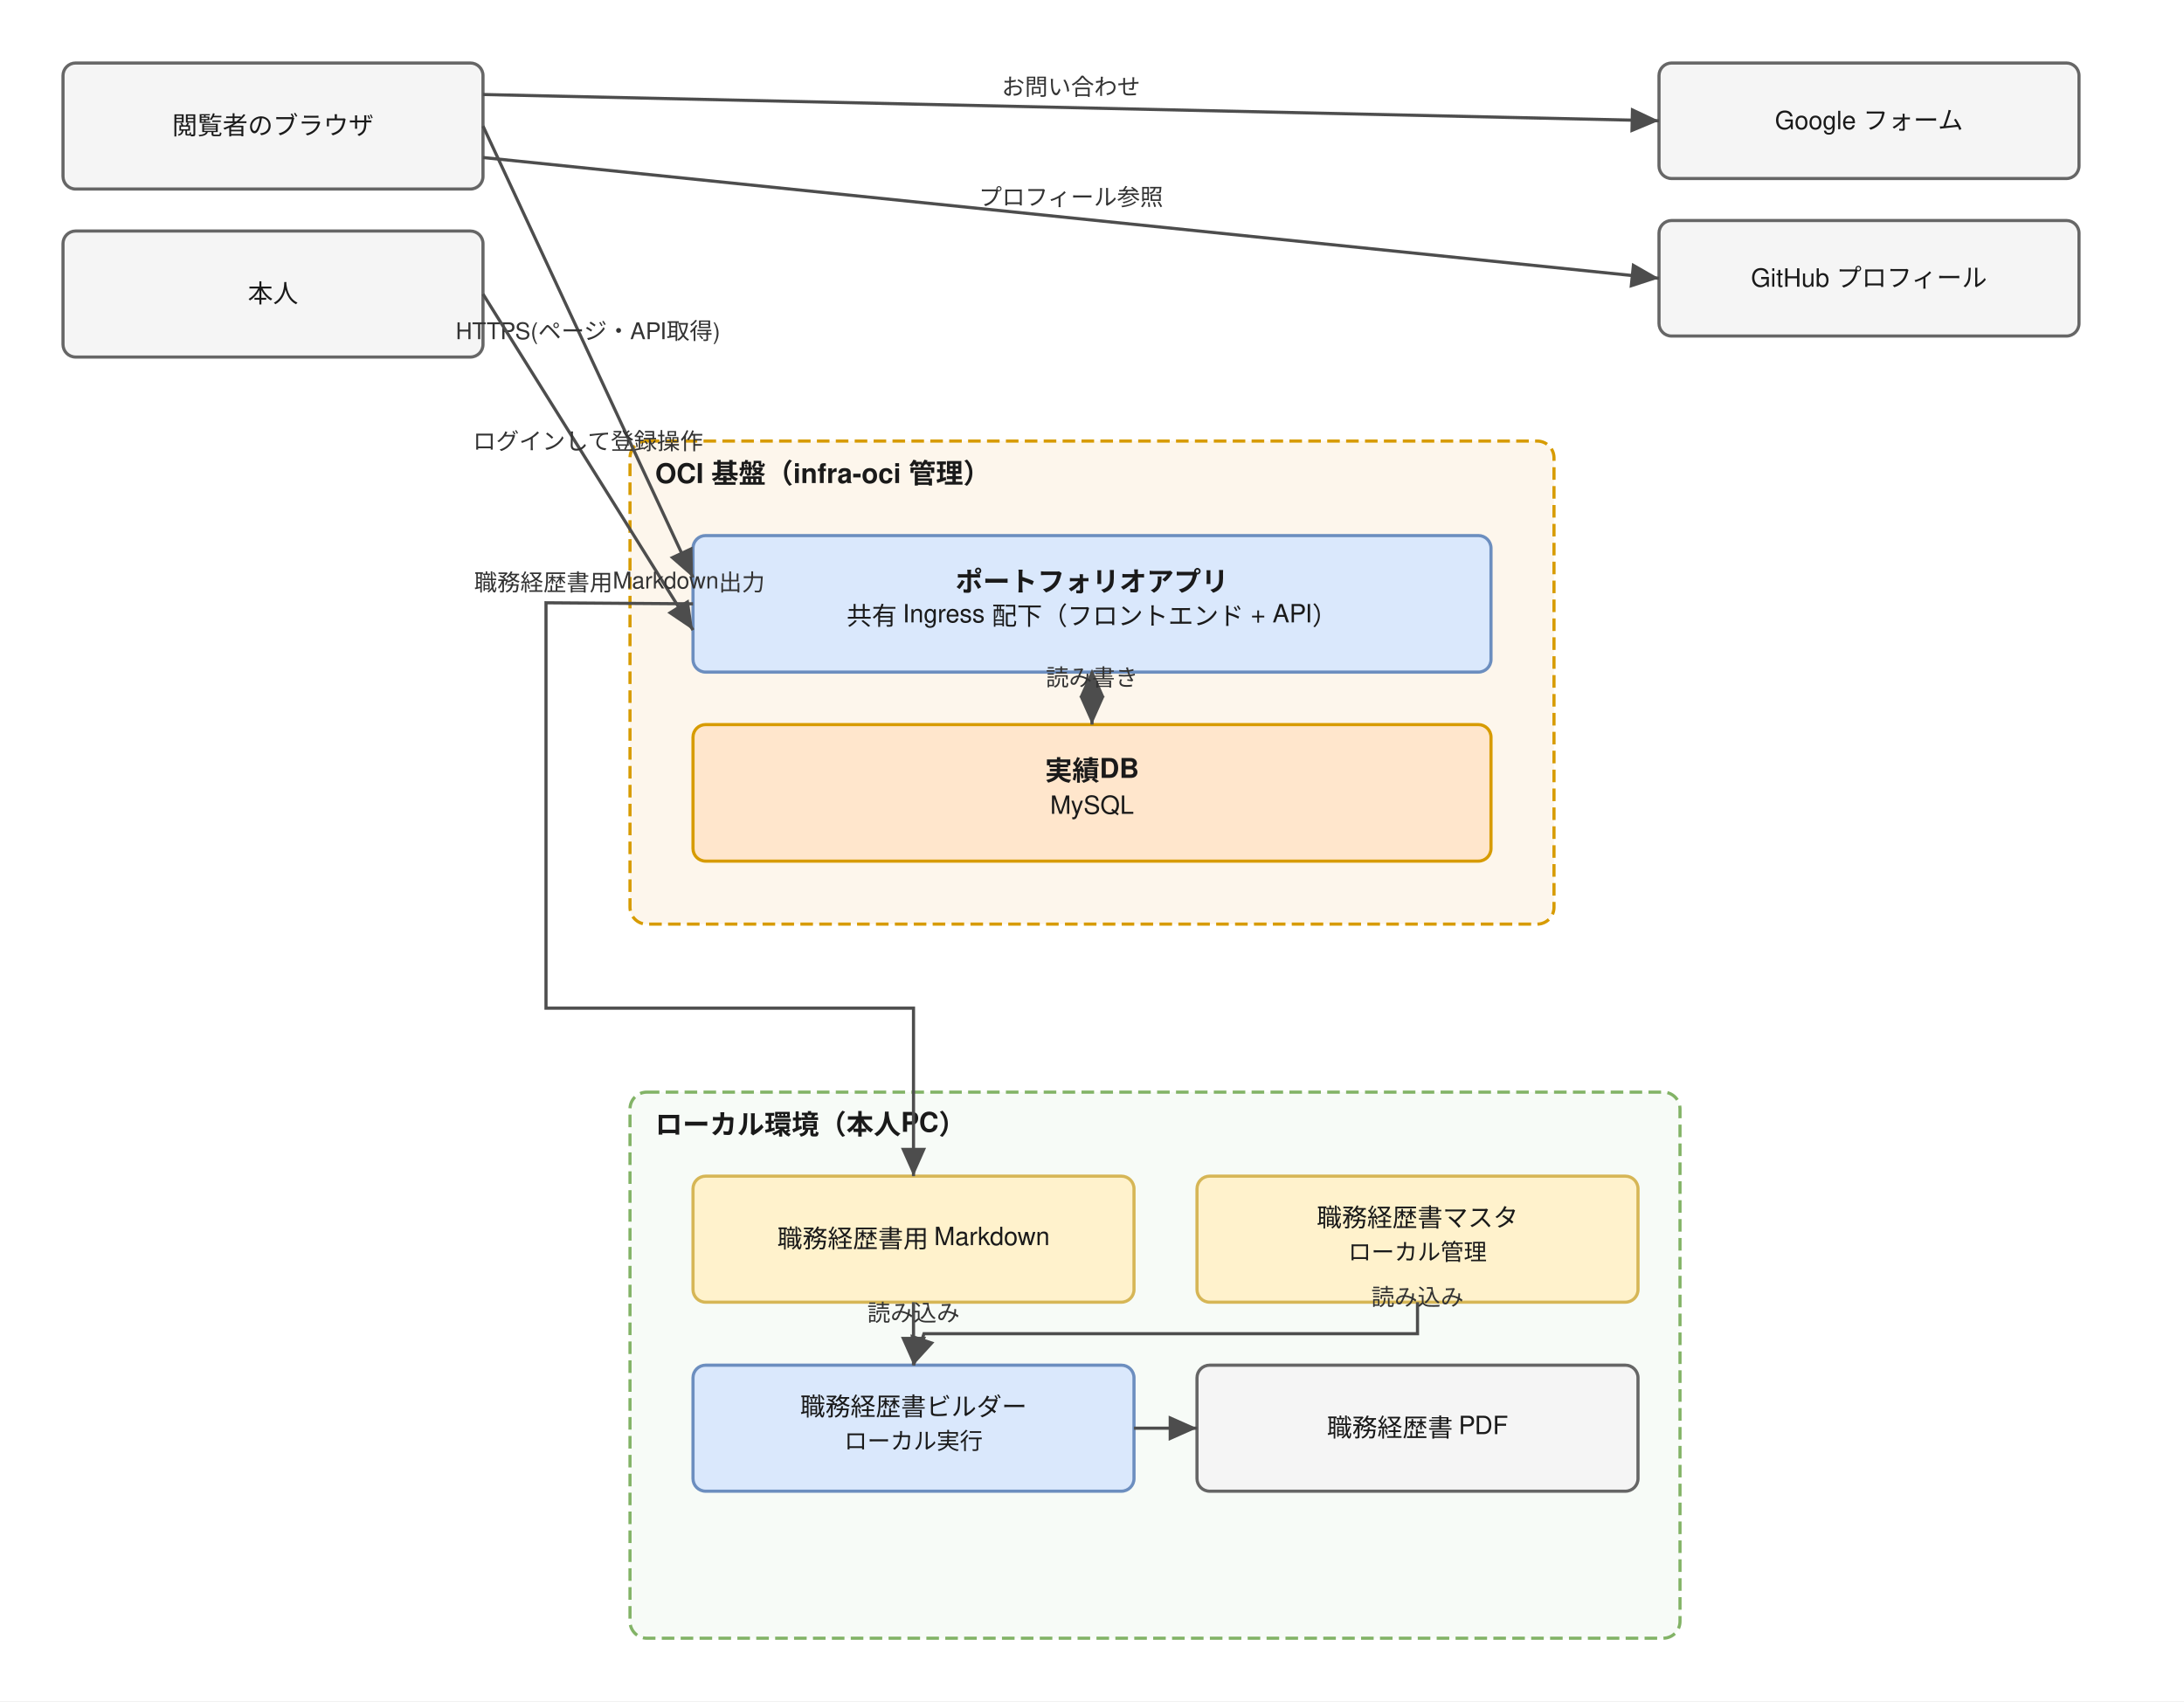
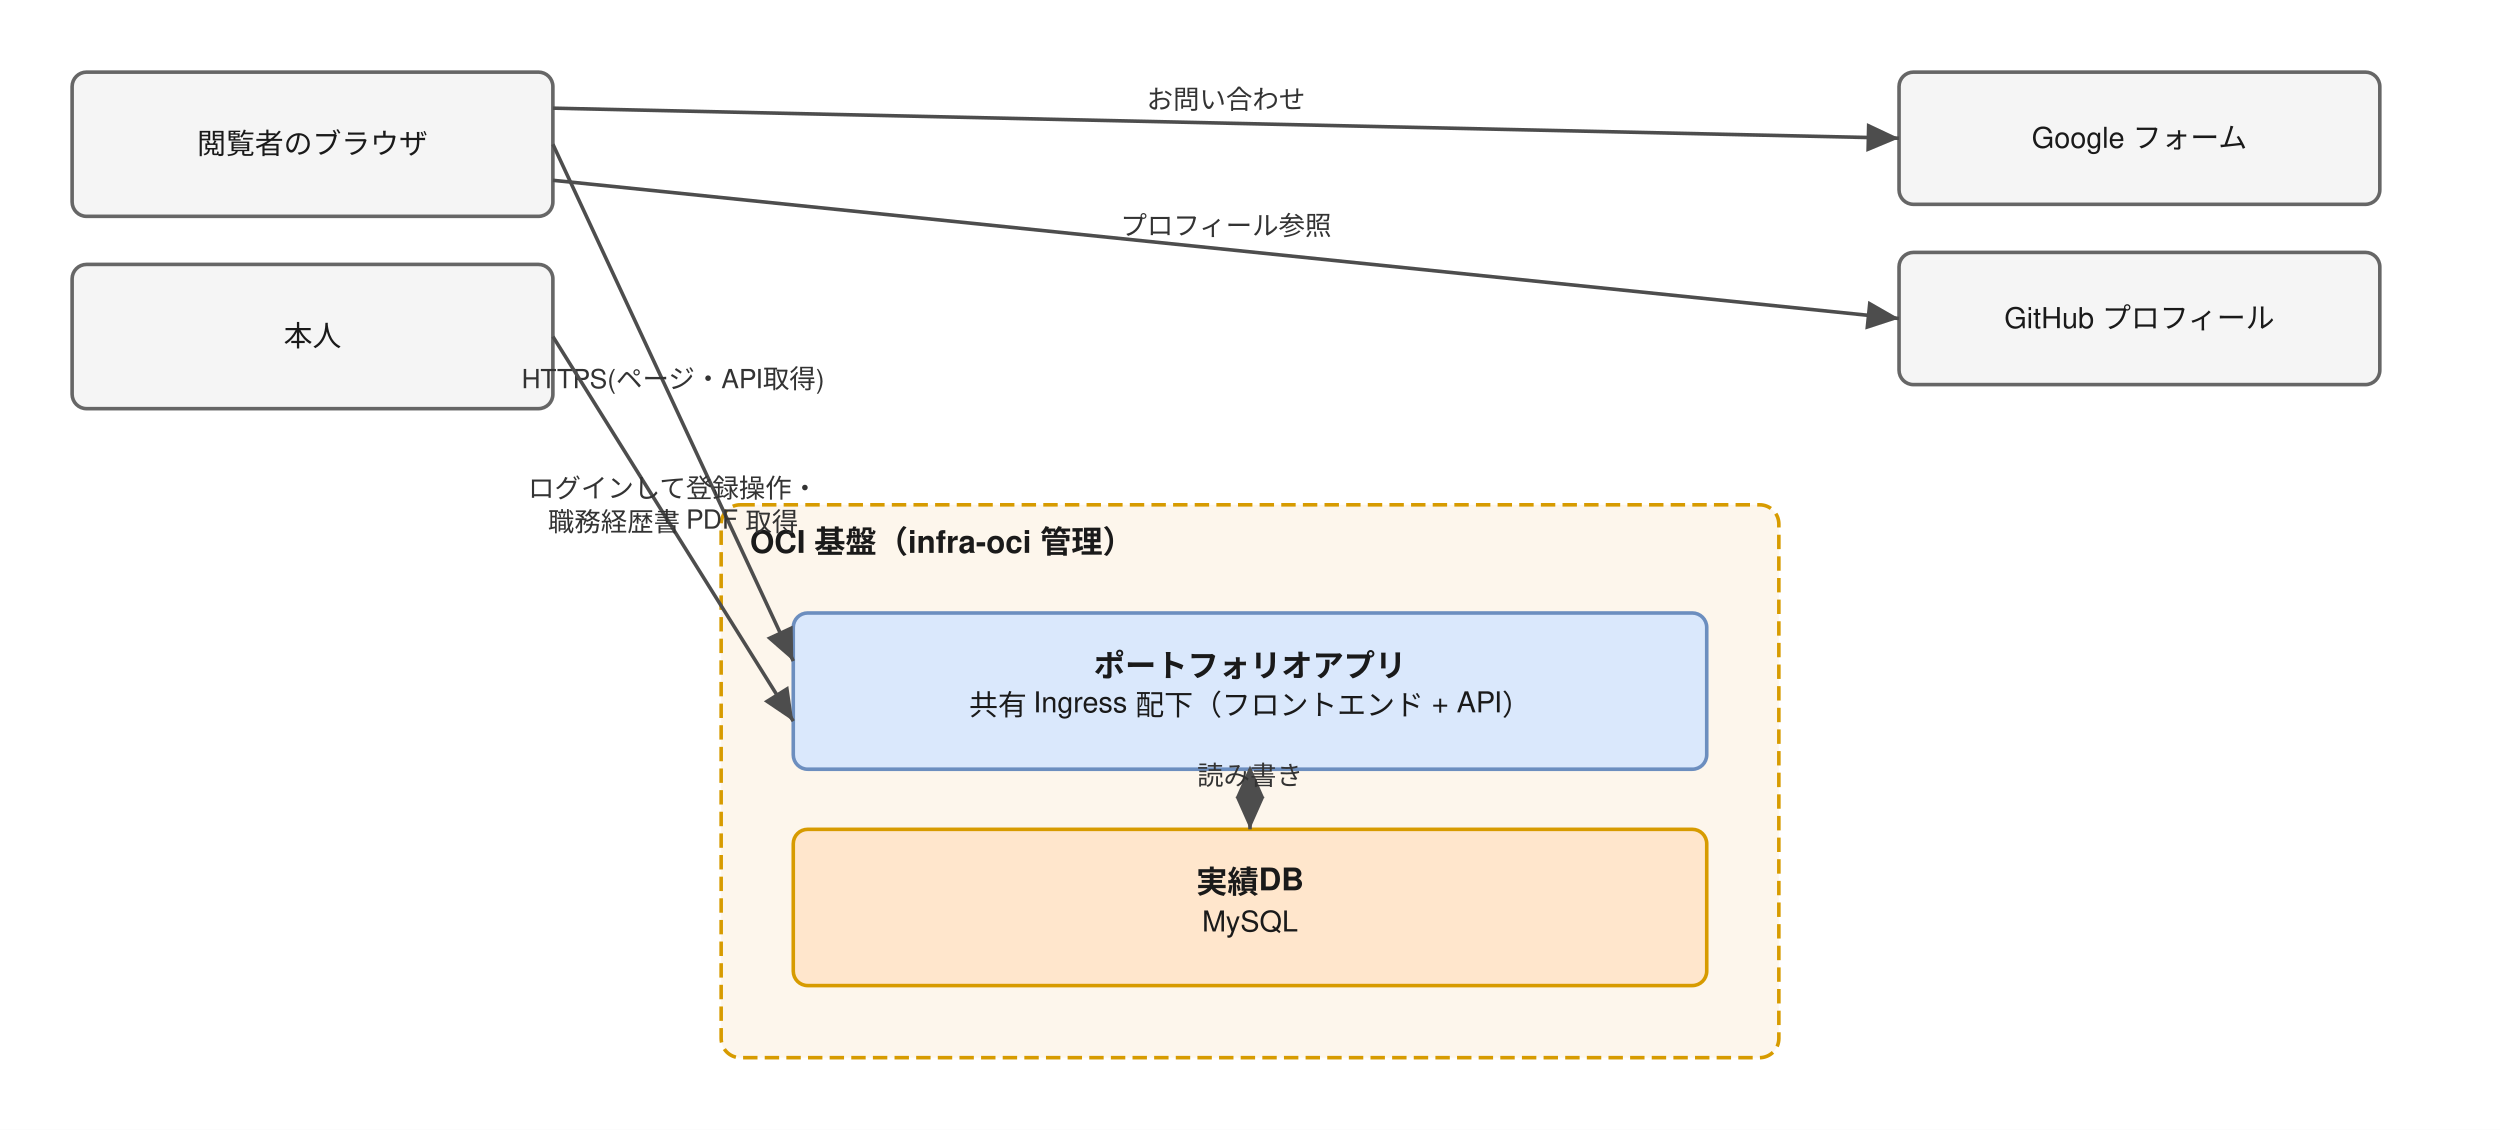
- <svg xmlns="http://www.w3.org/2000/svg" version="1.1" width="1040" height="810" viewBox="0 0 1040 810" content="&lt;mxfile host=&quot;app.diagrams.net&quot; type=&quot;device&quot;&gt;&lt;diagram id=&quot;portfolio-system-architecture&quot; name=&quot;システム構成&quot;&gt;&lt;mxGraphModel dx=&quot;1040&quot; dy=&quot;810&quot; grid=&quot;0&quot; gridSize=&quot;10&quot; guides=&quot;1&quot; tooltips=&quot;1&quot; connect=&quot;1&quot; arrows=&quot;1&quot; fold=&quot;1&quot; page=&quot;1&quot; pageScale=&quot;1&quot; pageWidth=&quot;1040&quot; pageHeight=&quot;810&quot; math=&quot;0&quot; shadow=&quot;0&quot;&gt;&lt;root&gt;&lt;mxCell id=&quot;0&quot; /&gt;&lt;mxCell id=&quot;1&quot; parent=&quot;0&quot; /&gt;&lt;mxCell id=&quot;browser&quot; value=&quot;閲覧者のブラウザ&quot; style=&quot;rounded=1;arcSize=6;whiteSpace=wrap;html=1;fontSize=12;fontStyle=0;fillColor=#f5f5f5;strokeColor=#666666;&quot; vertex=&quot;1&quot; parent=&quot;1&quot;&gt;&lt;mxGeometry x=&quot;30&quot; y=&quot;30&quot; width=&quot;200&quot; height=&quot;60&quot; as=&quot;geometry&quot; /&gt;&lt;/mxCell&gt;&lt;mxCell id=&quot;owner&quot; value=&quot;本人&quot; style=&quot;rounded=1;arcSize=6;whiteSpace=wrap;html=1;fontSize=12;fontStyle=0;fillColor=#f5f5f5;strokeColor=#666666;&quot; vertex=&quot;1&quot; parent=&quot;1&quot;&gt;&lt;mxGeometry x=&quot;30&quot; y=&quot;110&quot; width=&quot;200&quot; height=&quot;60&quot; as=&quot;geometry&quot; /&gt;&lt;/mxCell&gt;&lt;mxCell id=&quot;gform&quot; value=&quot;Google フォーム&quot; style=&quot;rounded=1;arcSize=6;whiteSpace=wrap;html=1;fontSize=12;fontStyle=0;fillColor=#f5f5f5;strokeColor=#666666;&quot; vertex=&quot;1&quot; parent=&quot;1&quot;&gt;&lt;mxGeometry x=&quot;790&quot; y=&quot;30&quot; width=&quot;200&quot; height=&quot;55&quot; as=&quot;geometry&quot; /&gt;&lt;/mxCell&gt;&lt;mxCell id=&quot;ghprofile&quot; value=&quot;GitHub プロフィール&quot; style=&quot;rounded=1;arcSize=6;whiteSpace=wrap;html=1;fontSize=12;fontStyle=0;fillColor=#f5f5f5;strokeColor=#666666;&quot; vertex=&quot;1&quot; parent=&quot;1&quot;&gt;&lt;mxGeometry x=&quot;790&quot; y=&quot;105&quot; width=&quot;200&quot; height=&quot;55&quot; as=&quot;geometry&quot; /&gt;&lt;/mxCell&gt;&lt;mxCell id=&quot;g_oci&quot; value=&quot;OCI 基盤（infra-oci 管理）&quot; style=&quot;rounded=1;arcSize=6;whiteSpace=wrap;html=1;verticalAlign=top;align=left;spacingLeft=10;spacingTop=2;fontSize=13;fontStyle=1;fillColor=#fdf6ec;strokeColor=#d79b00;dashed=1;dashPattern=6 3;container=0;&quot; vertex=&quot;1&quot; parent=&quot;1&quot;&gt;&lt;mxGeometry x=&quot;300&quot; y=&quot;210&quot; width=&quot;440&quot; height=&quot;230&quot; as=&quot;geometry&quot; /&gt;&lt;/mxCell&gt;&lt;mxCell id=&quot;app&quot; value=&quot;ポートフォリオアプリ&amp;amp;#10;共有 Ingress 配下（フロントエンド + API）&quot; style=&quot;rounded=1;arcSize=6;whiteSpace=wrap;html=1;fontSize=13;fontStyle=1;fillColor=#dae8fc;strokeColor=#6c8ebf;&quot; vertex=&quot;1&quot; parent=&quot;1&quot;&gt;&lt;mxGeometry x=&quot;330&quot; y=&quot;255&quot; width=&quot;380&quot; height=&quot;65&quot; as=&quot;geometry&quot; /&gt;&lt;/mxCell&gt;&lt;mxCell id=&quot;db&quot; value=&quot;実績DB&amp;amp;#10;MySQL&quot; style=&quot;rounded=1;arcSize=6;whiteSpace=wrap;html=1;fontSize=13;fontStyle=1;fillColor=#ffe6cc;strokeColor=#d79b00;&quot; vertex=&quot;1&quot; parent=&quot;1&quot;&gt;&lt;mxGeometry x=&quot;330&quot; y=&quot;345&quot; width=&quot;380&quot; height=&quot;65&quot; as=&quot;geometry&quot; /&gt;&lt;/mxCell&gt;&lt;mxCell id=&quot;g_local&quot; value=&quot;ローカル環境（本人PC）&quot; style=&quot;rounded=1;arcSize=6;whiteSpace=wrap;html=1;verticalAlign=top;align=left;spacingLeft=10;spacingTop=2;fontSize=13;fontStyle=1;fillColor=#f7fbf7;strokeColor=#82b366;dashed=1;dashPattern=6 3;container=0;&quot; vertex=&quot;1&quot; parent=&quot;1&quot;&gt;&lt;mxGeometry x=&quot;300&quot; y=&quot;520&quot; width=&quot;500&quot; height=&quot;260&quot; as=&quot;geometry&quot; /&gt;&lt;/mxCell&gt;&lt;mxCell id=&quot;md&quot; value=&quot;職務経歴書用 Markdown&quot; style=&quot;rounded=1;arcSize=6;whiteSpace=wrap;html=1;fontSize=12;fontStyle=0;fillColor=#fff2cc;strokeColor=#d6b656;&quot; vertex=&quot;1&quot; parent=&quot;1&quot;&gt;&lt;mxGeometry x=&quot;330&quot; y=&quot;560&quot; width=&quot;210&quot; height=&quot;60&quot; as=&quot;geometry&quot; /&gt;&lt;/mxCell&gt;&lt;mxCell id=&quot;resume&quot; value=&quot;職務経歴書マスタ&amp;amp;#10;ローカル管理&quot; style=&quot;rounded=1;arcSize=6;whiteSpace=wrap;html=1;fontSize=12;fontStyle=0;fillColor=#fff2cc;strokeColor=#d6b656;&quot; vertex=&quot;1&quot; parent=&quot;1&quot;&gt;&lt;mxGeometry x=&quot;570&quot; y=&quot;560&quot; width=&quot;210&quot; height=&quot;60&quot; as=&quot;geometry&quot; /&gt;&lt;/mxCell&gt;&lt;mxCell id=&quot;builder&quot; value=&quot;職務経歴書ビルダー&amp;amp;#10;ローカル実行&quot; style=&quot;rounded=1;arcSize=6;whiteSpace=wrap;html=1;fontSize=12;fontStyle=0;fillColor=#dae8fc;strokeColor=#6c8ebf;&quot; vertex=&quot;1&quot; parent=&quot;1&quot;&gt;&lt;mxGeometry x=&quot;330&quot; y=&quot;650&quot; width=&quot;210&quot; height=&quot;60&quot; as=&quot;geometry&quot; /&gt;&lt;/mxCell&gt;&lt;mxCell id=&quot;pdf&quot; value=&quot;職務経歴書 PDF&quot; style=&quot;rounded=1;arcSize=6;whiteSpace=wrap;html=1;fontSize=12;fontStyle=0;fillColor=#f5f5f5;strokeColor=#666666;&quot; vertex=&quot;1&quot; parent=&quot;1&quot;&gt;&lt;mxGeometry x=&quot;570&quot; y=&quot;650&quot; width=&quot;210&quot; height=&quot;60&quot; as=&quot;geometry&quot; /&gt;&lt;/mxCell&gt;&lt;mxCell id=&quot;e1&quot; value=&quot;HTTPS (ページ・API取得)&quot; style=&quot;endArrow=block;html=1;rounded=0;strokeColor=#4d4d4d;strokeWidth=1.5;&quot; edge=&quot;1&quot; parent=&quot;1&quot;&gt;&lt;mxGeometry relative=&quot;1&quot; as=&quot;geometry&quot;&gt;&lt;mxPoint x=&quot;230&quot; y=&quot;60.0&quot; as=&quot;sourcePoint&quot; /&gt;&lt;mxPoint x=&quot;330&quot; y=&quot;275&quot; as=&quot;targetPoint&quot; /&gt;&lt;/mxGeometry&gt;&lt;/mxCell&gt;&lt;mxCell id=&quot;e2&quot; value=&quot;お問い合わせ&quot; style=&quot;endArrow=block;html=1;rounded=0;strokeColor=#4d4d4d;strokeWidth=1.5;&quot; edge=&quot;1&quot; parent=&quot;1&quot;&gt;&lt;mxGeometry relative=&quot;1&quot; as=&quot;geometry&quot;&gt;&lt;mxPoint x=&quot;230&quot; y=&quot;45&quot; as=&quot;sourcePoint&quot; /&gt;&lt;mxPoint x=&quot;790&quot; y=&quot;57.5&quot; as=&quot;targetPoint&quot; /&gt;&lt;/mxGeometry&gt;&lt;/mxCell&gt;&lt;mxCell id=&quot;e3&quot; value=&quot;プロフィール参照&quot; style=&quot;endArrow=block;html=1;rounded=0;strokeColor=#4d4d4d;strokeWidth=1.5;&quot; edge=&quot;1&quot; parent=&quot;1&quot;&gt;&lt;mxGeometry relative=&quot;1&quot; as=&quot;geometry&quot;&gt;&lt;mxPoint x=&quot;230&quot; y=&quot;75&quot; as=&quot;sourcePoint&quot; /&gt;&lt;mxPoint x=&quot;790&quot; y=&quot;132.5&quot; as=&quot;targetPoint&quot; /&gt;&lt;/mxGeometry&gt;&lt;/mxCell&gt;&lt;mxCell id=&quot;e4&quot; value=&quot;ログインして登録操作&quot; style=&quot;endArrow=block;html=1;rounded=0;strokeColor=#4d4d4d;strokeWidth=1.5;&quot; edge=&quot;1&quot; parent=&quot;1&quot;&gt;&lt;mxGeometry relative=&quot;1&quot; as=&quot;geometry&quot;&gt;&lt;mxPoint x=&quot;230&quot; y=&quot;140.0&quot; as=&quot;sourcePoint&quot; /&gt;&lt;mxPoint x=&quot;330&quot; y=&quot;300&quot; as=&quot;targetPoint&quot; /&gt;&lt;/mxGeometry&gt;&lt;/mxCell&gt;&lt;mxCell id=&quot;e5&quot; value=&quot;読み書き&quot; style=&quot;endArrow=block;html=1;rounded=0;strokeColor=#4d4d4d;strokeWidth=1.5;startArrow=block;startFill=1;&quot; edge=&quot;1&quot; parent=&quot;1&quot;&gt;&lt;mxGeometry relative=&quot;1&quot; as=&quot;geometry&quot;&gt;&lt;mxPoint x=&quot;520.0&quot; y=&quot;320&quot; as=&quot;sourcePoint&quot; /&gt;&lt;mxPoint x=&quot;520.0&quot; y=&quot;345&quot; as=&quot;targetPoint&quot; /&gt;&lt;/mxGeometry&gt;&lt;/mxCell&gt;&lt;mxCell id=&quot;e6&quot; value=&quot;職務経歴書用Markdown出力&quot; style=&quot;endArrow=block;html=1;rounded=0;strokeColor=#4d4d4d;strokeWidth=1.5;&quot; edge=&quot;1&quot; parent=&quot;1&quot;&gt;&lt;mxGeometry relative=&quot;1&quot; as=&quot;geometry&quot;&gt;&lt;mxPoint x=&quot;330&quot; y=&quot;287.5&quot; as=&quot;sourcePoint&quot; /&gt;&lt;mxPoint x=&quot;435.0&quot; y=&quot;560&quot; as=&quot;targetPoint&quot; /&gt;&lt;Array as=&quot;points&quot;&gt;&lt;mxPoint x=&quot;260&quot; y=&quot;287&quot; /&gt;&lt;mxPoint x=&quot;260&quot; y=&quot;480&quot; /&gt;&lt;mxPoint x=&quot;435&quot; y=&quot;480&quot; /&gt;&lt;/Array&gt;&lt;/mxGeometry&gt;&lt;/mxCell&gt;&lt;mxCell id=&quot;e7&quot; value=&quot;読み込み&quot; style=&quot;endArrow=block;html=1;rounded=0;strokeColor=#4d4d4d;strokeWidth=1.5;&quot; edge=&quot;1&quot; parent=&quot;1&quot;&gt;&lt;mxGeometry relative=&quot;1&quot; as=&quot;geometry&quot;&gt;&lt;mxPoint x=&quot;435.0&quot; y=&quot;620&quot; as=&quot;sourcePoint&quot; /&gt;&lt;mxPoint x=&quot;435.0&quot; y=&quot;650&quot; as=&quot;targetPoint&quot; /&gt;&lt;/mxGeometry&gt;&lt;/mxCell&gt;&lt;mxCell id=&quot;e8&quot; value=&quot;読み込み&quot; style=&quot;endArrow=block;html=1;rounded=0;strokeColor=#4d4d4d;strokeWidth=1.5;&quot; edge=&quot;1&quot; parent=&quot;1&quot;&gt;&lt;mxGeometry relative=&quot;1&quot; as=&quot;geometry&quot;&gt;&lt;mxPoint x=&quot;675.0&quot; y=&quot;620&quot; as=&quot;sourcePoint&quot; /&gt;&lt;mxPoint x=&quot;435.0&quot; y=&quot;650&quot; as=&quot;targetPoint&quot; /&gt;&lt;Array as=&quot;points&quot;&gt;&lt;mxPoint x=&quot;675&quot; y=&quot;635&quot; /&gt;&lt;mxPoint x=&quot;440&quot; y=&quot;635&quot; /&gt;&lt;/Array&gt;&lt;/mxGeometry&gt;&lt;/mxCell&gt;&lt;mxCell id=&quot;e9&quot; style=&quot;endArrow=block;html=1;rounded=0;strokeColor=#4d4d4d;strokeWidth=1.5;&quot; edge=&quot;1&quot; parent=&quot;1&quot;&gt;&lt;mxGeometry relative=&quot;1&quot; as=&quot;geometry&quot;&gt;&lt;mxPoint x=&quot;540&quot; y=&quot;680.0&quot; as=&quot;sourcePoint&quot; /&gt;&lt;mxPoint x=&quot;570&quot; y=&quot;680.0&quot; as=&quot;targetPoint&quot; /&gt;&lt;/mxGeometry&gt;&lt;/mxCell&gt;&lt;/root&gt;&lt;/mxGraphModel&gt;&lt;/diagram&gt;&lt;/mxfile&gt;">
+ <svg xmlns="http://www.w3.org/2000/svg" version="1.1" width="1040" height="470" viewBox="0 0 1040 470" content="&lt;mxfile host=&quot;app.diagrams.net&quot; type=&quot;device&quot;&gt;&lt;diagram id=&quot;portfolio-system-architecture&quot; name=&quot;システム構成&quot;&gt;&lt;mxGraphModel dx=&quot;1040&quot; dy=&quot;470&quot; grid=&quot;0&quot; gridSize=&quot;10&quot; guides=&quot;1&quot; tooltips=&quot;1&quot; connect=&quot;1&quot; arrows=&quot;1&quot; fold=&quot;1&quot; page=&quot;1&quot; pageScale=&quot;1&quot; pageWidth=&quot;1040&quot; pageHeight=&quot;470&quot; math=&quot;0&quot; shadow=&quot;0&quot;&gt;&lt;root&gt;&lt;mxCell id=&quot;0&quot; /&gt;&lt;mxCell id=&quot;1&quot; parent=&quot;0&quot; /&gt;&lt;mxCell id=&quot;browser&quot; value=&quot;閲覧者のブラウザ&quot; style=&quot;rounded=1;arcSize=6;whiteSpace=wrap;html=1;fontSize=12;fontStyle=0;fillColor=#f5f5f5;strokeColor=#666666;&quot; vertex=&quot;1&quot; parent=&quot;1&quot;&gt;&lt;mxGeometry x=&quot;30&quot; y=&quot;30&quot; width=&quot;200&quot; height=&quot;60&quot; as=&quot;geometry&quot; /&gt;&lt;/mxCell&gt;&lt;mxCell id=&quot;owner&quot; value=&quot;本人&quot; style=&quot;rounded=1;arcSize=6;whiteSpace=wrap;html=1;fontSize=12;fontStyle=0;fillColor=#f5f5f5;strokeColor=#666666;&quot; vertex=&quot;1&quot; parent=&quot;1&quot;&gt;&lt;mxGeometry x=&quot;30&quot; y=&quot;110&quot; width=&quot;200&quot; height=&quot;60&quot; as=&quot;geometry&quot; /&gt;&lt;/mxCell&gt;&lt;mxCell id=&quot;gform&quot; value=&quot;Google フォーム&quot; style=&quot;rounded=1;arcSize=6;whiteSpace=wrap;html=1;fontSize=12;fontStyle=0;fillColor=#f5f5f5;strokeColor=#666666;&quot; vertex=&quot;1&quot; parent=&quot;1&quot;&gt;&lt;mxGeometry x=&quot;790&quot; y=&quot;30&quot; width=&quot;200&quot; height=&quot;55&quot; as=&quot;geometry&quot; /&gt;&lt;/mxCell&gt;&lt;mxCell id=&quot;ghprofile&quot; value=&quot;GitHub プロフィール&quot; style=&quot;rounded=1;arcSize=6;whiteSpace=wrap;html=1;fontSize=12;fontStyle=0;fillColor=#f5f5f5;strokeColor=#666666;&quot; vertex=&quot;1&quot; parent=&quot;1&quot;&gt;&lt;mxGeometry x=&quot;790&quot; y=&quot;105&quot; width=&quot;200&quot; height=&quot;55&quot; as=&quot;geometry&quot; /&gt;&lt;/mxCell&gt;&lt;mxCell id=&quot;g_oci&quot; value=&quot;OCI 基盤（infra-oci 管理）&quot; style=&quot;rounded=1;arcSize=6;whiteSpace=wrap;html=1;verticalAlign=top;align=left;spacingLeft=10;spacingTop=2;fontSize=13;fontStyle=1;fillColor=#fdf6ec;strokeColor=#d79b00;dashed=1;dashPattern=6 3;container=0;&quot; vertex=&quot;1&quot; parent=&quot;1&quot;&gt;&lt;mxGeometry x=&quot;300&quot; y=&quot;210&quot; width=&quot;440&quot; height=&quot;230&quot; as=&quot;geometry&quot; /&gt;&lt;/mxCell&gt;&lt;mxCell id=&quot;app&quot; value=&quot;ポートフォリオアプリ&amp;amp;#10;共有 Ingress 配下（フロントエンド + API）&quot; style=&quot;rounded=1;arcSize=6;whiteSpace=wrap;html=1;fontSize=13;fontStyle=1;fillColor=#dae8fc;strokeColor=#6c8ebf;&quot; vertex=&quot;1&quot; parent=&quot;1&quot;&gt;&lt;mxGeometry x=&quot;330&quot; y=&quot;255&quot; width=&quot;380&quot; height=&quot;65&quot; as=&quot;geometry&quot; /&gt;&lt;/mxCell&gt;&lt;mxCell id=&quot;db&quot; value=&quot;実績DB&amp;amp;#10;MySQL&quot; style=&quot;rounded=1;arcSize=6;whiteSpace=wrap;html=1;fontSize=13;fontStyle=1;fillColor=#ffe6cc;strokeColor=#d79b00;&quot; vertex=&quot;1&quot; parent=&quot;1&quot;&gt;&lt;mxGeometry x=&quot;330&quot; y=&quot;345&quot; width=&quot;380&quot; height=&quot;65&quot; as=&quot;geometry&quot; /&gt;&lt;/mxCell&gt;&lt;mxCell id=&quot;e1&quot; value=&quot;HTTPS (ページ・API取得)&quot; style=&quot;endArrow=block;html=1;rounded=0;strokeColor=#4d4d4d;strokeWidth=1.5;&quot; edge=&quot;1&quot; parent=&quot;1&quot;&gt;&lt;mxGeometry relative=&quot;1&quot; as=&quot;geometry&quot;&gt;&lt;mxPoint x=&quot;230&quot; y=&quot;60.0&quot; as=&quot;sourcePoint&quot; /&gt;&lt;mxPoint x=&quot;330&quot; y=&quot;275&quot; as=&quot;targetPoint&quot; /&gt;&lt;/mxGeometry&gt;&lt;/mxCell&gt;&lt;mxCell id=&quot;e2&quot; value=&quot;お問い合わせ&quot; style=&quot;endArrow=block;html=1;rounded=0;strokeColor=#4d4d4d;strokeWidth=1.5;&quot; edge=&quot;1&quot; parent=&quot;1&quot;&gt;&lt;mxGeometry relative=&quot;1&quot; as=&quot;geometry&quot;&gt;&lt;mxPoint x=&quot;230&quot; y=&quot;45&quot; as=&quot;sourcePoint&quot; /&gt;&lt;mxPoint x=&quot;790&quot; y=&quot;57.5&quot; as=&quot;targetPoint&quot; /&gt;&lt;/mxGeometry&gt;&lt;/mxCell&gt;&lt;mxCell id=&quot;e3&quot; value=&quot;プロフィール参照&quot; style=&quot;endArrow=block;html=1;rounded=0;strokeColor=#4d4d4d;strokeWidth=1.5;&quot; edge=&quot;1&quot; parent=&quot;1&quot;&gt;&lt;mxGeometry relative=&quot;1&quot; as=&quot;geometry&quot;&gt;&lt;mxPoint x=&quot;230&quot; y=&quot;75&quot; as=&quot;sourcePoint&quot; /&gt;&lt;mxPoint x=&quot;790&quot; y=&quot;132.5&quot; as=&quot;targetPoint&quot; /&gt;&lt;/mxGeometry&gt;&lt;/mxCell&gt;&lt;mxCell id=&quot;e4&quot; value=&quot;ログインして登録操作・&amp;amp;#10;職務経歴書 PDF 取得&quot; style=&quot;endArrow=block;html=1;rounded=0;strokeColor=#4d4d4d;strokeWidth=1.5;&quot; edge=&quot;1&quot; parent=&quot;1&quot;&gt;&lt;mxGeometry relative=&quot;1&quot; as=&quot;geometry&quot;&gt;&lt;mxPoint x=&quot;230&quot; y=&quot;140.0&quot; as=&quot;sourcePoint&quot; /&gt;&lt;mxPoint x=&quot;330&quot; y=&quot;300&quot; as=&quot;targetPoint&quot; /&gt;&lt;/mxGeometry&gt;&lt;/mxCell&gt;&lt;mxCell id=&quot;e5&quot; value=&quot;読み書き&quot; style=&quot;endArrow=block;html=1;rounded=0;strokeColor=#4d4d4d;strokeWidth=1.5;startArrow=block;startFill=1;&quot; edge=&quot;1&quot; parent=&quot;1&quot;&gt;&lt;mxGeometry relative=&quot;1&quot; as=&quot;geometry&quot;&gt;&lt;mxPoint x=&quot;520.0&quot; y=&quot;320&quot; as=&quot;sourcePoint&quot; /&gt;&lt;mxPoint x=&quot;520.0&quot; y=&quot;345&quot; as=&quot;targetPoint&quot; /&gt;&lt;/mxGeometry&gt;&lt;/mxCell&gt;&lt;/root&gt;&lt;/mxGraphModel&gt;&lt;/diagram&gt;&lt;/mxfile&gt;">
  <defs>
    <marker id="arrow" markerWidth="10" markerHeight="8" refX="9" refY="4" orient="auto" markerUnits="strokeWidth">
      <path d="M0,0 L9,4 L0,8 z" fill="#4d4d4d" />
    </marker>
    <marker id="arrowstart" markerWidth="10" markerHeight="8" refX="1" refY="4" orient="auto" markerUnits="strokeWidth">
      <path d="M9,0 L0,4 L9,8 z" fill="#4d4d4d" />
    </marker>
  </defs>
  <rect width="100%" height="100%" fill="#ffffff" />
  <rect x="30" y="30" width="200" height="60" rx="6" ry="6" fill="#f5f5f5" stroke="#666666" stroke-width="1.5" />
  <text x="130.0" y="64.0" text-anchor="middle" font-family="Helvetica,Arial,'Noto Sans JP','Hiragino Sans','Yu Gothic',sans-serif" font-size="12" font-weight="normal" fill="#1a1a1a">閲覧者のブラウザ</text>
  <rect x="30" y="110" width="200" height="60" rx="6" ry="6" fill="#f5f5f5" stroke="#666666" stroke-width="1.5" />
  <text x="130.0" y="144.0" text-anchor="middle" font-family="Helvetica,Arial,'Noto Sans JP','Hiragino Sans','Yu Gothic',sans-serif" font-size="12" font-weight="normal" fill="#1a1a1a">本人</text>
  <rect x="790" y="30" width="200" height="55" rx="6" ry="6" fill="#f5f5f5" stroke="#666666" stroke-width="1.5" />
  <text x="890.0" y="61.5" text-anchor="middle" font-family="Helvetica,Arial,'Noto Sans JP','Hiragino Sans','Yu Gothic',sans-serif" font-size="12" font-weight="normal" fill="#1a1a1a">Google フォーム</text>
  <rect x="790" y="105" width="200" height="55" rx="6" ry="6" fill="#f5f5f5" stroke="#666666" stroke-width="1.5" />
  <text x="890.0" y="136.5" text-anchor="middle" font-family="Helvetica,Arial,'Noto Sans JP','Hiragino Sans','Yu Gothic',sans-serif" font-size="12" font-weight="normal" fill="#1a1a1a">GitHub プロフィール</text>
  <rect x="300" y="210" width="440" height="230" rx="8" ry="8" fill="#fdf6ec" stroke="#d79b00" stroke-width="1.5" stroke-dasharray="6 3" />
  <text x="312" y="230" text-anchor="start" font-family="Helvetica,Arial,'Noto Sans JP','Hiragino Sans','Yu Gothic',sans-serif" font-size="13" font-weight="bold" fill="#1a1a1a">OCI 基盤（infra-oci 管理）</text>
  <rect x="330" y="255" width="380" height="65" rx="6" ry="6" fill="#dae8fc" stroke="#6c8ebf" stroke-width="1.5" />
  <text x="520.0" y="281.5" text-anchor="middle" font-family="Helvetica,Arial,'Noto Sans JP','Hiragino Sans','Yu Gothic',sans-serif" font-size="13" font-weight="bold" fill="#1a1a1a">ポートフォリオアプリ</text>
  <text x="520.0" y="297.5" text-anchor="middle" font-family="Helvetica,Arial,'Noto Sans JP','Hiragino Sans','Yu Gothic',sans-serif" font-size="12" font-weight="normal" fill="#1a1a1a">共有 Ingress 配下（フロントエンド + API）</text>
  <rect x="330" y="345" width="380" height="65" rx="6" ry="6" fill="#ffe6cc" stroke="#d79b00" stroke-width="1.5" />
  <text x="520.0" y="371.5" text-anchor="middle" font-family="Helvetica,Arial,'Noto Sans JP','Hiragino Sans','Yu Gothic',sans-serif" font-size="13" font-weight="bold" fill="#1a1a1a">実績DB</text>
  <text x="520.0" y="387.5" text-anchor="middle" font-family="Helvetica,Arial,'Noto Sans JP','Hiragino Sans','Yu Gothic',sans-serif" font-size="12" font-weight="normal" fill="#1a1a1a">MySQL</text>
-   <rect x="300" y="520" width="500" height="260" rx="8" ry="8" fill="#f7fbf7" stroke="#82b366" stroke-width="1.5" stroke-dasharray="6 3" />
-   <text x="312" y="540" text-anchor="start" font-family="Helvetica,Arial,'Noto Sans JP','Hiragino Sans','Yu Gothic',sans-serif" font-size="13" font-weight="bold" fill="#1a1a1a">ローカル環境（本人PC）</text>
-   <rect x="330" y="560" width="210" height="60" rx="6" ry="6" fill="#fff2cc" stroke="#d6b656" stroke-width="1.5" />
-   <text x="435.0" y="594.0" text-anchor="middle" font-family="Helvetica,Arial,'Noto Sans JP','Hiragino Sans','Yu Gothic',sans-serif" font-size="12" font-weight="normal" fill="#1a1a1a">職務経歴書用 Markdown</text>
-   <rect x="570" y="560" width="210" height="60" rx="6" ry="6" fill="#fff2cc" stroke="#d6b656" stroke-width="1.5" />
-   <text x="675.0" y="584.0" text-anchor="middle" font-family="Helvetica,Arial,'Noto Sans JP','Hiragino Sans','Yu Gothic',sans-serif" font-size="12" font-weight="normal" fill="#1a1a1a">職務経歴書マスタ</text>
-   <text x="675.0" y="600.0" text-anchor="middle" font-family="Helvetica,Arial,'Noto Sans JP','Hiragino Sans','Yu Gothic',sans-serif" font-size="11" font-weight="normal" fill="#1a1a1a">ローカル管理</text>
-   <rect x="330" y="650" width="210" height="60" rx="6" ry="6" fill="#dae8fc" stroke="#6c8ebf" stroke-width="1.5" />
-   <text x="435.0" y="674.0" text-anchor="middle" font-family="Helvetica,Arial,'Noto Sans JP','Hiragino Sans','Yu Gothic',sans-serif" font-size="12" font-weight="normal" fill="#1a1a1a">職務経歴書ビルダー</text>
-   <text x="435.0" y="690.0" text-anchor="middle" font-family="Helvetica,Arial,'Noto Sans JP','Hiragino Sans','Yu Gothic',sans-serif" font-size="11" font-weight="normal" fill="#1a1a1a">ローカル実行</text>
-   <rect x="570" y="650" width="210" height="60" rx="6" ry="6" fill="#f5f5f5" stroke="#666666" stroke-width="1.5" />
-   <text x="675.0" y="684.0" text-anchor="middle" font-family="Helvetica,Arial,'Noto Sans JP','Hiragino Sans','Yu Gothic',sans-serif" font-size="12" font-weight="normal" fill="#1a1a1a">職務経歴書 PDF</text>
  <path d="M 230 60.0 L 330 275" fill="none" stroke="#4d4d4d" stroke-width="1.5" marker-end="url(#arrow)" />
  <text x="280.0" y="161.5" text-anchor="middle" font-family="Helvetica,Arial,'Noto Sans JP','Hiragino Sans','Yu Gothic',sans-serif" font-size="11" fill="#333333">HTTPS
(ページ・API取得)</text>
  <path d="M 230 45 L 790 57.5" fill="none" stroke="#4d4d4d" stroke-width="1.5" marker-end="url(#arrow)" />
  <text x="510.0" y="45.25" text-anchor="middle" font-family="Helvetica,Arial,'Noto Sans JP','Hiragino Sans','Yu Gothic',sans-serif" font-size="11" fill="#333333">お問い合わせ</text>
  <path d="M 230 75 L 790 132.5" fill="none" stroke="#4d4d4d" stroke-width="1.5" marker-end="url(#arrow)" />
  <text x="510.0" y="97.75" text-anchor="middle" font-family="Helvetica,Arial,'Noto Sans JP','Hiragino Sans','Yu Gothic',sans-serif" font-size="11" fill="#333333">プロフィール参照</text>
  <path d="M 230 140.0 L 330 300" fill="none" stroke="#4d4d4d" stroke-width="1.5" marker-end="url(#arrow)" />
-   <text x="280.0" y="214.0" text-anchor="middle" font-family="Helvetica,Arial,'Noto Sans JP','Hiragino Sans','Yu Gothic',sans-serif" font-size="11" fill="#333333">ログインして登録操作</text>
+   <text x="280.0" y="207.0" text-anchor="middle" font-family="Helvetica,Arial,'Noto Sans JP','Hiragino Sans','Yu Gothic',sans-serif" font-size="11" fill="#333333">ログインして登録操作・</text>
+   <text x="280.0" y="221.0" text-anchor="middle" font-family="Helvetica,Arial,'Noto Sans JP','Hiragino Sans','Yu Gothic',sans-serif" font-size="11" fill="#333333">職務経歴書 PDF 取得</text>
  <path d="M 520.0 320 L 520.0 345" fill="none" stroke="#4d4d4d" stroke-width="1.5" marker-end="url(#arrow)" marker-start="url(#arrowstart)" />
  <text x="520.0" y="326.5" text-anchor="middle" font-family="Helvetica,Arial,'Noto Sans JP','Hiragino Sans','Yu Gothic',sans-serif" font-size="11" fill="#333333">読み書き</text>
-   <path d="M 330 287.5 L 260 287 L 260 480 L 435 480 L 435.0 560" fill="none" stroke="#4d4d4d" stroke-width="1.5" marker-end="url(#arrow)" />
-   <text x="295.0" y="281.25" text-anchor="middle" font-family="Helvetica,Arial,'Noto Sans JP','Hiragino Sans','Yu Gothic',sans-serif" font-size="11" fill="#333333">職務経歴書用Markdown出力</text>
-   <path d="M 435.0 620 L 435.0 650" fill="none" stroke="#4d4d4d" stroke-width="1.5" marker-end="url(#arrow)" />
-   <text x="435.0" y="629.0" text-anchor="middle" font-family="Helvetica,Arial,'Noto Sans JP','Hiragino Sans','Yu Gothic',sans-serif" font-size="11" fill="#333333">読み込み</text>
-   <path d="M 675.0 620 L 675 635 L 440 635 L 435.0 650" fill="none" stroke="#4d4d4d" stroke-width="1.5" marker-end="url(#arrow)" />
-   <text x="675.0" y="621.5" text-anchor="middle" font-family="Helvetica,Arial,'Noto Sans JP','Hiragino Sans','Yu Gothic',sans-serif" font-size="11" fill="#333333">読み込み</text>
-   <path d="M 540 680.0 L 570 680.0" fill="none" stroke="#4d4d4d" stroke-width="1.5" marker-end="url(#arrow)" />
</svg>
